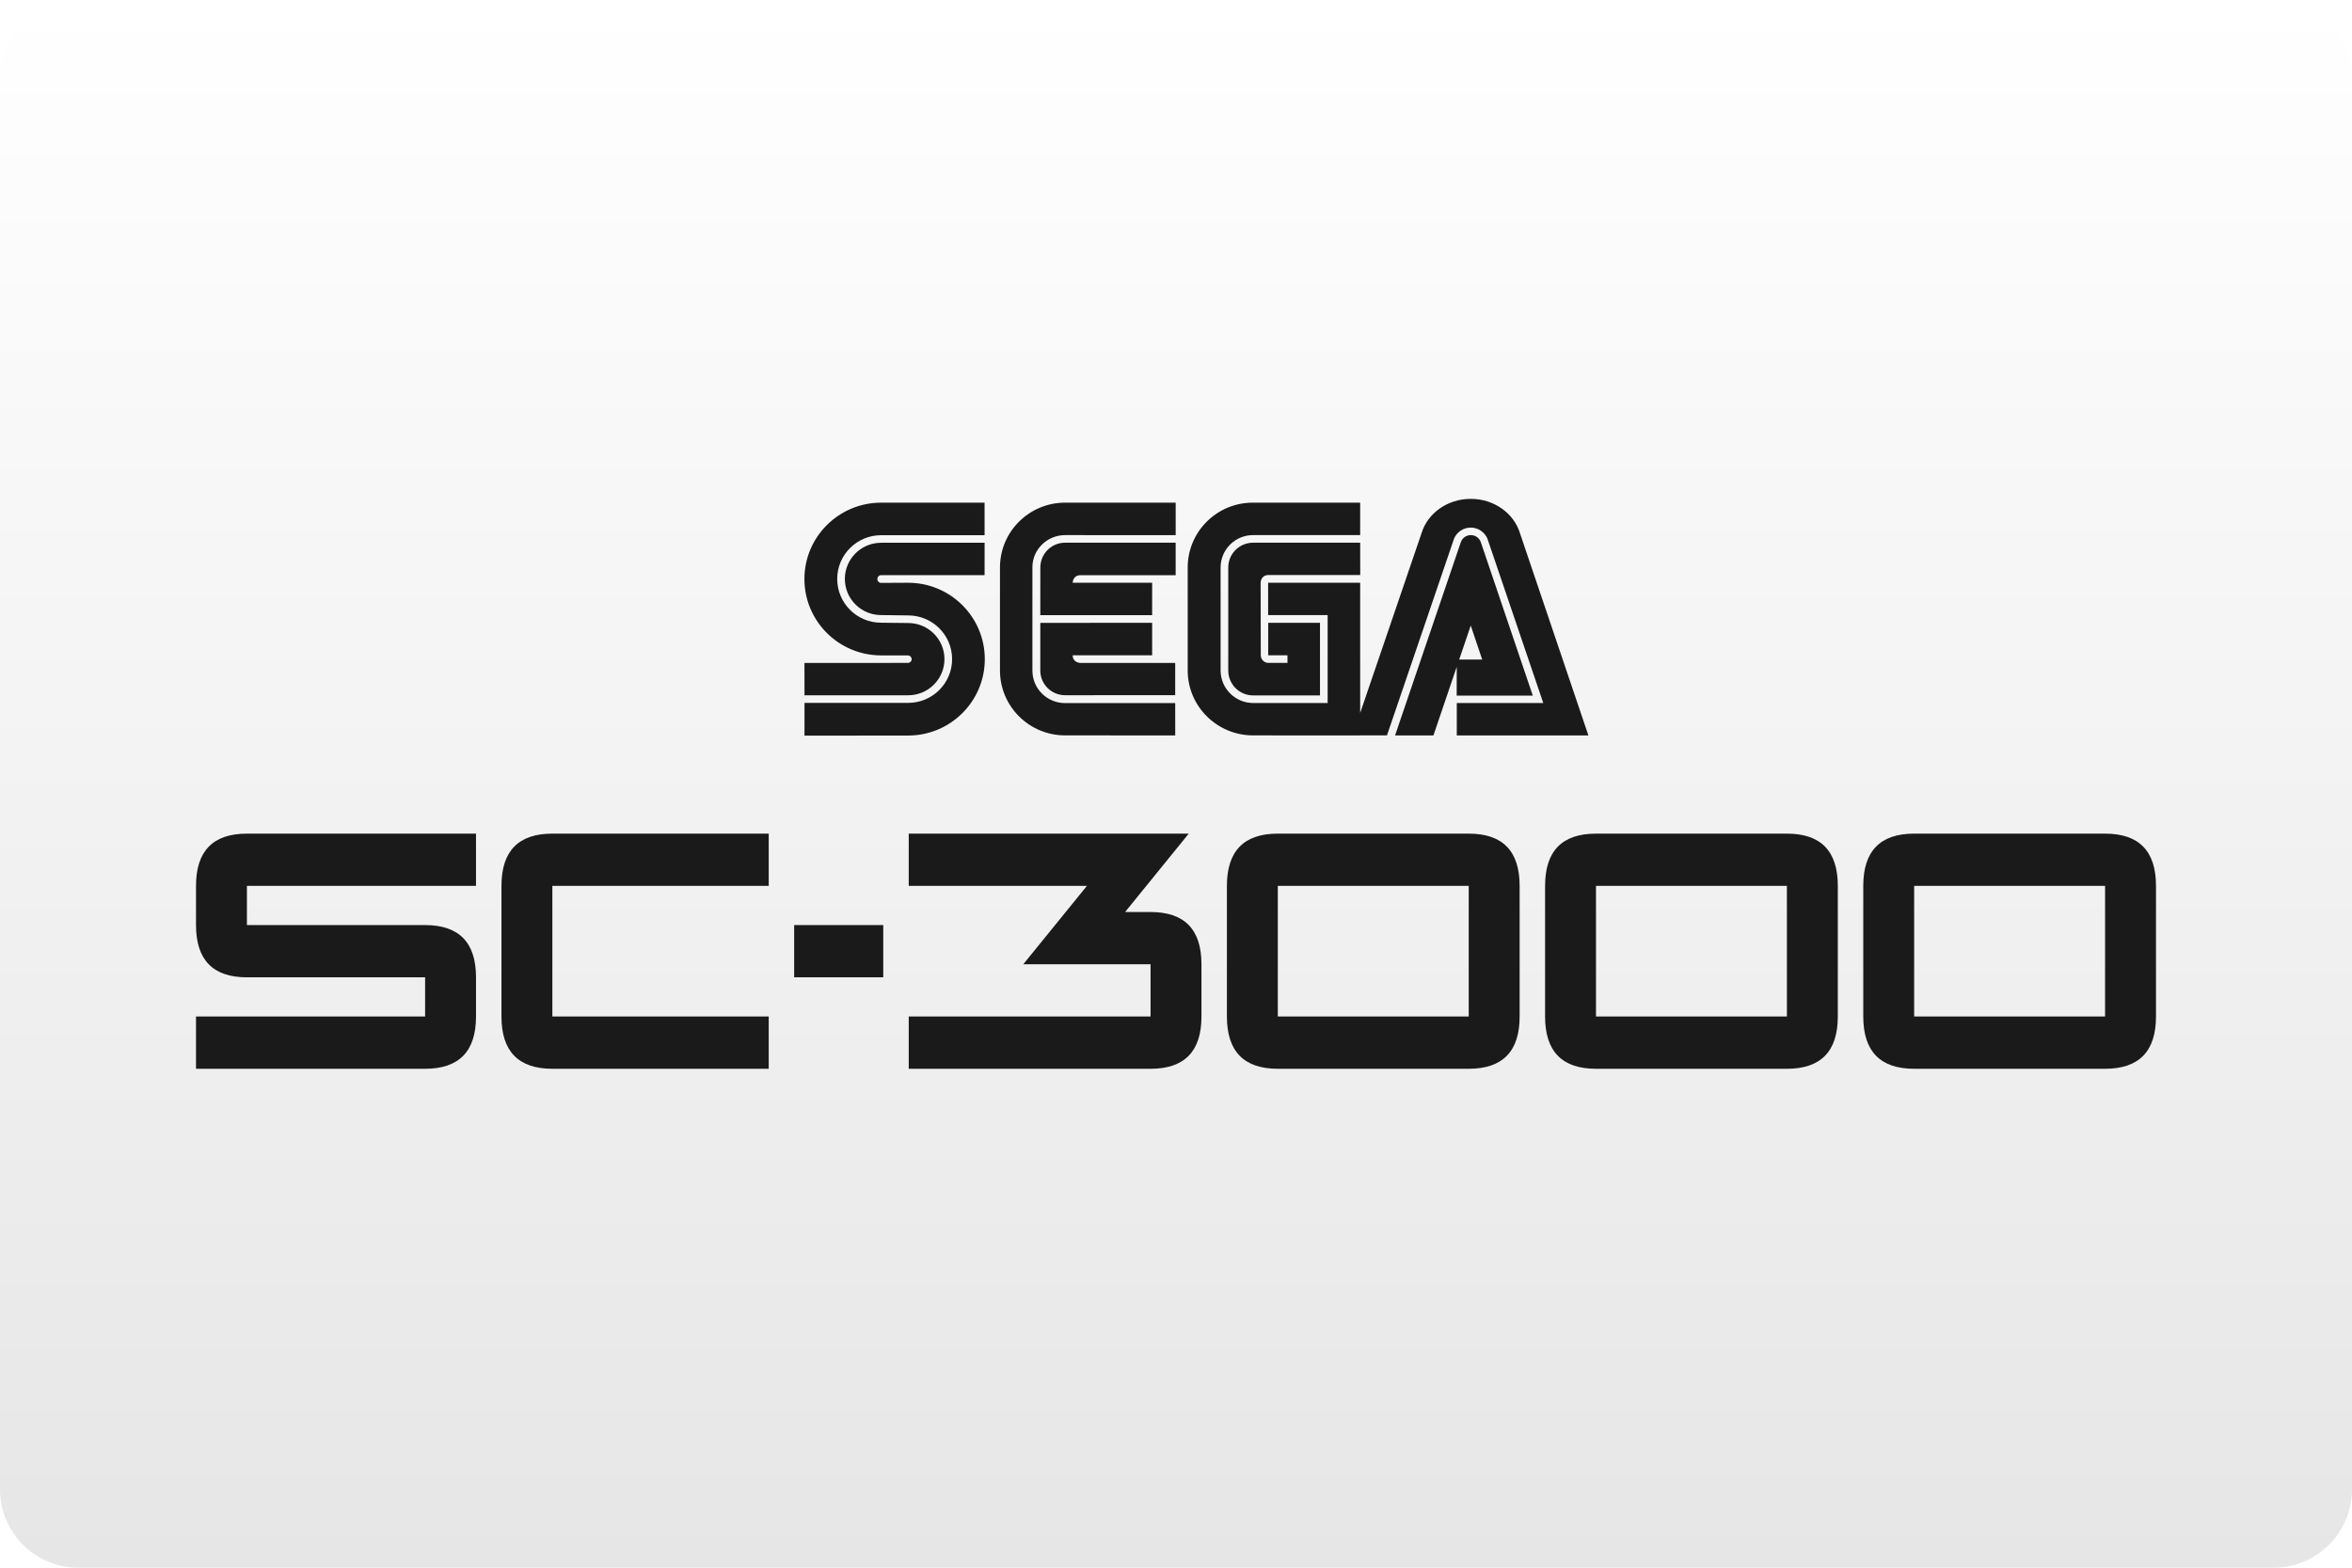
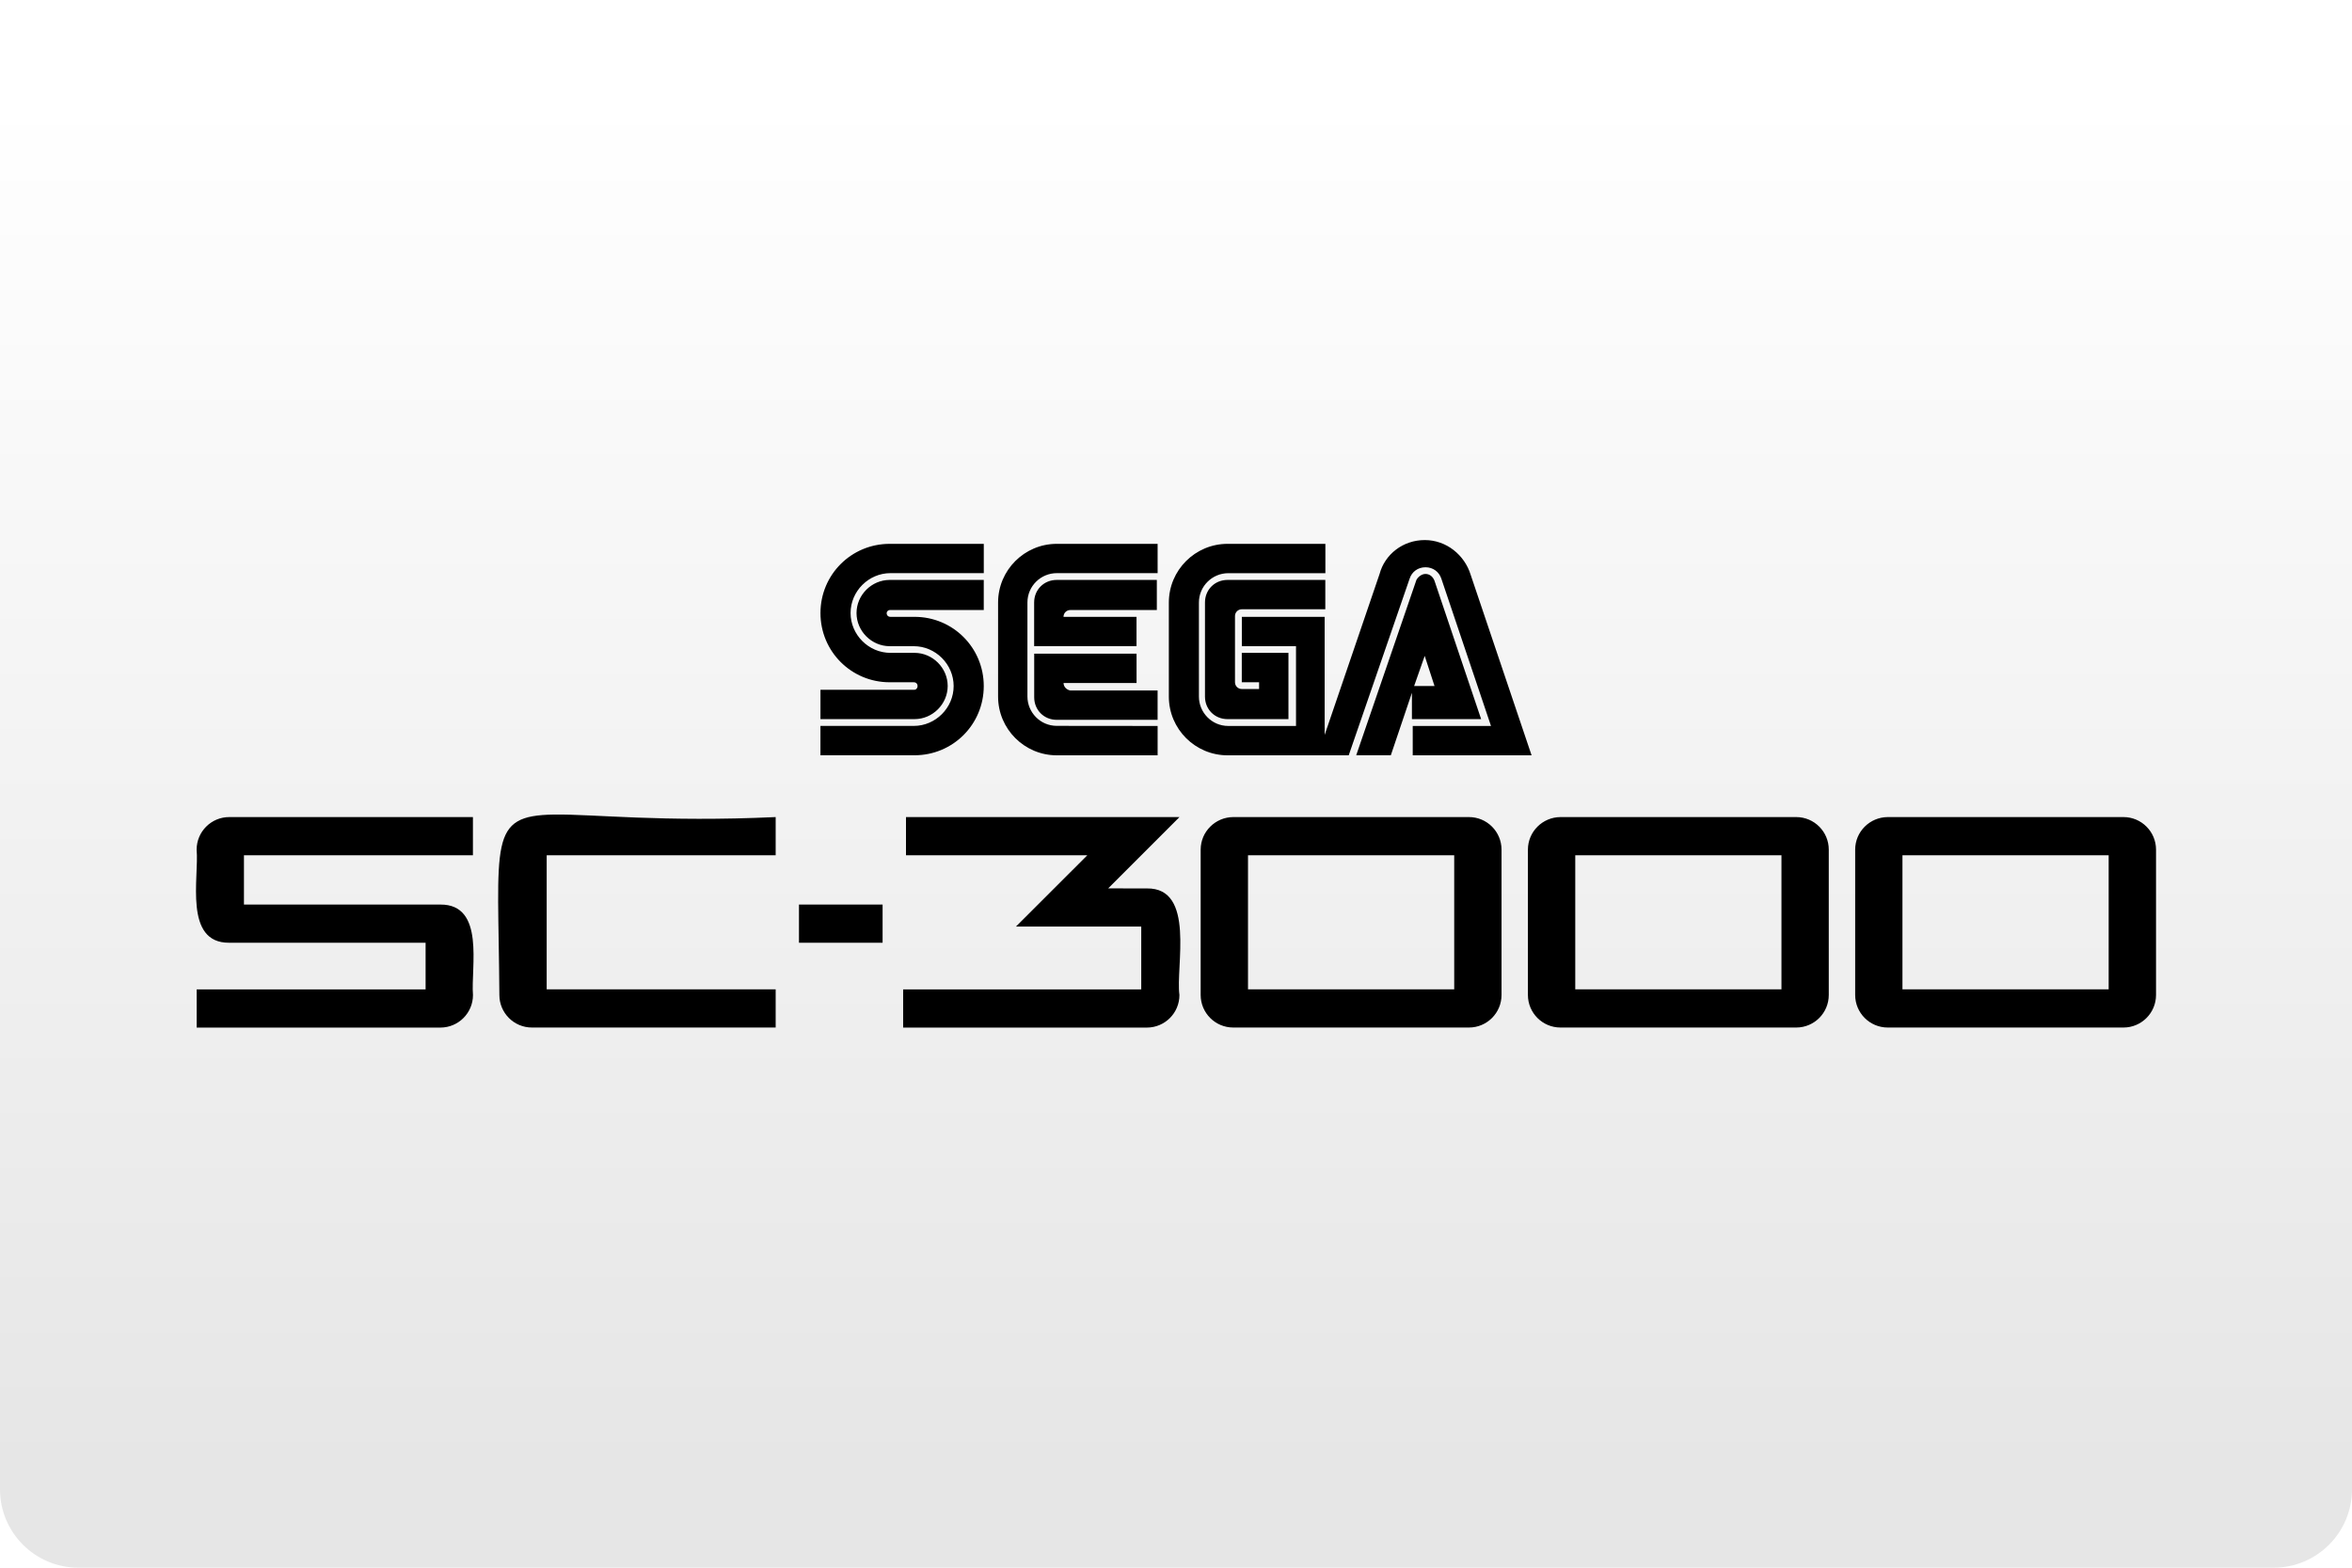
- <svg xmlns="http://www.w3.org/2000/svg" width="480" height="320" version="1.1" viewBox="0 0 480 320">
+ <svg xmlns="http://www.w3.org/2000/svg" width="480" height="320" version="1.1" viewBox="0 0 480 320" xml:space="preserve">
  <defs>
-     <linearGradient id="a" x1="81.598" x2="81.598" y2="84.667" gradientTransform="matrix(3.7795 0 0 3.7795 -.00025177 0)" gradientUnits="userSpaceOnUse">
+     <linearGradient id="a" x2="0" y1="20" y2="300" gradientUnits="userSpaceOnUse">
      <stop stop-color="#fff" offset="0" />
      <stop stop-color="#e6e6e6" offset="1" />
    </linearGradient>
  </defs>
-   <rect x="-0" y="9.1553e-8" width="480" height="320" ry="16" fill="url(#a)" stroke-linecap="square" stroke-linejoin="round" stroke-width="2" style="paint-order:stroke fill markers" />
-   <path d="m300.16 101.83c-4.784 0-8.808 2.95-10.041 6.974l-12.533 36.728v-26.578h-18.785v6.607h12.146v17.938h-15.201c-3.655 0-6.643-2.976-6.643-6.633v-21.029c0-3.66 2.966-6.611 6.625-6.611h21.857v-6.623h-21.91c-7.34 0-13.287 5.923-13.287 13.234v21.029c0 7.312 6 13.244 13.34 13.244l21.857 0.01v-8e-3h5.469l13.686-40.153c0.556-1.33 1.868-2.266 3.408-2.266 1.532 0 2.847 0.937 3.408 2.258l11.398 33.548h-17.65v6.615h26.859l-13.971-41.292c-1.224-4.028-5.256-6.992-10.033-6.992zm-99.229 0.771-21.104 2e-3c-8.64 0-15.66 6.976-15.66 15.588 0 8.612 7.02 15.59 15.66 15.59l5.459 8e-3c0.415 0 0.768 0.338 0.768 0.766 0 0.419-0.353 0.758-0.768 0.758l-21.111 0.015 8e-3 6.594h21.154c4.095 0 7.408-3.301 7.408-7.381 0-4.075-3.313-7.371-7.408-7.371l-5.516-0.06c-4.947 0-8.961-3.996-8.961-8.935 0-4.926 4.014-8.926 8.961-8.926l21.115-6e-3 -6e-3 -6.641zm16.438 2e-3c-7.343 0-13.293 5.923-13.293 13.234v21.027c0 7.312 5.949 13.244 13.293 13.244l22.473 0.01-4e-3 -6.611-22.469 8e-3c-3.668 0-6.672-2.919-6.672-6.648v-21.104c0-3.587 3.004-6.535 6.672-6.535l22.566 6e-3v-6.629l-22.566-2e-3zm82.796 6.623c-0.946 0-1.746 0.609-2.041 1.451l-13.416 39.437h7.83l4.756-14.01-0.012 5.889h15.535l-10.607-31.315c-0.286-0.842-1.094-1.451-2.041-1.451h-4e-3zm-22.578 1.545-21.857 6e-3c-2.799 0-5.066 2.266-5.066 5.062v21.029h2e-3c0 2.802 2.268 5.08 5.066 5.08h13.652v-14.822h-10.562v6.629h3.922l0.01 1.557h-3.902c-0.852 0-1.549-0.706-1.549-1.557l-0.033-14.803s-4e-3 -1.54 1.566-1.578h18.762l-0.01-6.603zm-60.218 6e-3c-2.803 0-5.055 2.266-5.055 5.062l-8e-3 9.723h22.828v-6.605h-16.221s0.022-1.543 1.578-1.543h19.441v-6.637h-22.564zm-37.547 0.012c-4.082 0-7.402 3.314-7.402 7.385 0 4.075 3.319 7.375 7.402 7.375l5.518 0.072c4.956 0 8.967 3.995 8.967 8.922 0 4.93-4.01 8.931-8.967 8.931h-21.152l-8e-3 6.687 21.143-0.021c8.649 0 15.656-6.981 15.656-15.584 0-8.62-7.007-15.604-15.656-15.604l-5.492 0.029c-0.433 0-0.783-0.355-0.783-0.791 0-0.436 0.351-0.791 0.783-0.791l21.104 6e-3 6e-3 -6.615-21.115-2e-3h-2e-3zm55.31 16.346-22.826 2e-3v9.732c0 2.788 2.268 5.041 5.062 5.041l22.467-0.01 4e-3 -6.582h-19.348s-1.557-6e-3 -1.578-1.562h16.219v-6.621zm65.019 0.553 2.338 6.941h-4.693zm-249.76 42.474c-6.927 0-10.389 3.555-10.389 10.666v8c0 7.112 3.462 10.666 10.389 10.666h36.365v8h-46.753v10.668h46.753c6.926 0 10.389-3.556 10.389-10.668v-8c0-7.111-3.462-10.666-10.389-10.666h-36.365v-8h46.753v-10.666zm62.337 0c-6.927 0-10.389 3.555-10.389 10.666v26.666c0 7.112 3.462 10.668 10.389 10.668h44.155v-10.668h-44.155v-26.666h44.155v-10.666zm72.728 0v10.666h36.363l-12.986 16h25.973v10.666h-49.349v10.668h49.349c6.926 0 10.391-3.556 10.391-10.668v-10.666c0-7.111-3.464-10.666-10.391-10.666h-5.193l12.986-16h-57.142zm75.323 0c-6.927 0-10.391 3.555-10.391 10.666v26.666c0 7.112 3.464 10.668 10.391 10.668h38.961c6.926 0 10.389-3.556 10.389-10.668v-26.666c0-7.111-3.462-10.666-10.389-10.666zm64.935 0c-6.926 0-10.391 3.555-10.391 10.666v26.666c0 7.112 3.464 10.668 10.391 10.668h38.961c6.926 0 10.389-3.556 10.389-10.668v-26.666c0-7.111-3.462-10.666-10.389-10.666zm64.933 0c-6.926 0-10.389 3.555-10.389 10.666v26.666c0 7.112 3.462 10.668 10.389 10.668h38.963c6.926 0 10.389-3.556 10.389-10.668v-26.666c0-7.111-3.462-10.666-10.389-10.666zm-129.87 10.666h38.961v26.666h-38.961zm64.935 0h38.961v26.666h-38.961zm64.933 0h38.963v26.666h-38.963zm-228.57 8v10.666h18.182v-10.666z" fill="#1a1a1a" stroke-linecap="round" stroke-linejoin="round" stroke-width="6" style="paint-order:stroke markers fill" />
-   <style type="text/css">.st0{fill:#FC0C18;}
- 	.st1{fill:#FC0C18;}</style>
+   <rect width="480" height="320" ry="16" fill="url(#a)" />
+   <path d="m290.76 110.24c-4.449 0-8.138 2.918-9.211 6.908l-11.211 32.861v-24.1h-16.9v5.99h11.055v16.285h-13.826c-3.376 0-5.99-2.76-5.99-5.99v-19.203c0-3.376 2.76-5.99 5.99-5.99h19.818v-5.99h-19.963c-6.606 0-11.982 5.375-11.982 11.98v19.203c0 6.606 5.377 11.982 11.982 11.982h24.725l12.439-36.082c0.458-1.386 1.688-2.303 3.231-2.303 1.532 0 2.76 0.917 3.228 2.303l10.139 30.09h-15.973v5.992h24.256l-12.439-36.873c-1.229-3.99-4.918-7.064-9.367-7.064zm-109.19 0.771c-7.835 0-14.129 6.292-14.129 14.127 0 7.835 6.294 14.129 14.129 14.129h4.916c0.458 0 0.771 0.303 0.771 0.771 0 0.448-0.313 0.76-0.615 0.76h-19.201v5.99h19.201c3.688 0 6.764-3.073 6.764-6.762s-3.075-6.762-6.764-6.762h-4.916c-4.449 0-8.139-3.688-8.139-8.137s3.69-8.137 8.139-8.137h19.045v-5.981h-19.201zm34.102 0c-6.606 0-11.982 5.375-11.982 11.98v19.203c0 6.606 5.377 11.982 11.982 11.982h20.576v-5.992l-20.576-0.02c-3.376 0-5.992-2.762-5.992-5.992v-19.191c0-3.376 2.762-5.99 5.992-5.99h20.576v-5.981h-20.576zm75.234 6.146c-0.771 0-1.531 0.614-1.844 1.228l-12.283 35.779h7.064l4.303-12.752v5.375h14.127l-9.521-28.246c-0.302-0.771-0.918-1.385-1.846-1.385zm-109.34 1.219c-3.688 0-6.764 3.073-6.764 6.762s3.075 6.762 6.764 6.762h4.916c4.449 0 8.139 3.69 8.139 8.139 0 4.449-3.69 8.137-8.139 8.137h-19.045v5.99h19.201c7.835 0 14.129-6.292 14.129-14.127s-6.294-14.129-14.129-14.129h-4.916c-0.458 0-0.771-0.303-0.771-0.771 0-0.313 0.313-0.615 0.615-0.615h19.201v-6.146h-19.201zm34.09 0c-2.615 0-4.606 2.001-4.606 4.606v8.908h20.891v-5.981h-14.898c0-0.771 0.614-1.387 1.385-1.387h17.66v-6.146h-20.432zm34.863 0c-2.615 0-4.606 2.001-4.606 4.606v19.203c0 2.615 2.001 4.604 4.606 4.604h12.43v-13.523h-9.523v5.992h3.531v1.385h-3.531c-0.771 0-1.387-0.614-1.387-1.385v-13.504c0-0.771 0.616-1.387 1.387-1.387h17.045v-5.99h-19.951zm-39.457 15.045v8.908c0 2.615 2.001 4.606 4.606 4.606h20.576v-5.99h-17.816c-0.761-0.146-1.375-0.76-1.375-1.531h14.898v-5.992h-20.889zm79.695 0.459 2 6.146h-4.158l2.158-6.146zm-177.66 32.389c-13.558 0.182-11.392 5.385-11.184 36.824 0 3.667 2.969 6.648 6.646 6.648h49.74v-7.793h-46.729v-27.371h46.729v-7.795c-23.275 1.075-37.069-0.623-45.203-0.514zm-66.322 0.514c-3.667 0-6.646 2.981-6.646 6.648 0.521 5.668-2.679 19.077 6.646 19.004h40.082v9.523h-46.719v7.793h49.74c3.667 0 6.648-2.979 6.648-6.646-0.458-5.626 2.531-18.525-6.648-18.463h-40.092v-10.064h46.729v-7.795h-49.74zm138.12 0v7.795h37.01l-14.566 14.555h25.568v12.826h-48.594v7.793h49.74c3.667 0 6.646-2.969 6.646-6.646-0.802-5.803 3.314-21.912-6.646-21.756 0.01-0.01-7.898-0.01-7.898-0.01l14.555-14.557h-55.814zm66.787 0c-3.667 0.021-6.648 2.991-6.648 6.648v29.662c0 3.667 2.97 6.648 6.648 6.648h48.104c3.667 0 6.648-2.97 6.648-6.648v-29.662c0-3.667-2.97-6.648-6.648-6.648h-48.104zm66.785 0c-3.678 0.021-6.646 2.991-6.646 6.648v29.662c0 3.667 2.969 6.648 6.646 6.648h48.105c3.667 0 6.646-2.97 6.646-6.648v-29.662c0-3.667-2.969-6.648-6.646-6.648h-48.105zm66.787 0c-3.678 0.021-6.648 2.991-6.648 6.648v29.662c0 3.667 2.97 6.648 6.648 6.648h48.105c3.667 0 6.646-2.97 6.646-6.648v-29.662c0-3.667-2.969-6.648-6.646-6.648h-48.105zm-130.56 7.795h42.084v27.371h-42.084v-27.371zm66.787 0h42.082v27.371h-42.082v-27.371zm66.775 0h42.084v27.371h-42.084v-27.371zm-225.2 10.064v7.793h17.066v-7.793h-17.066z" />
</svg>
